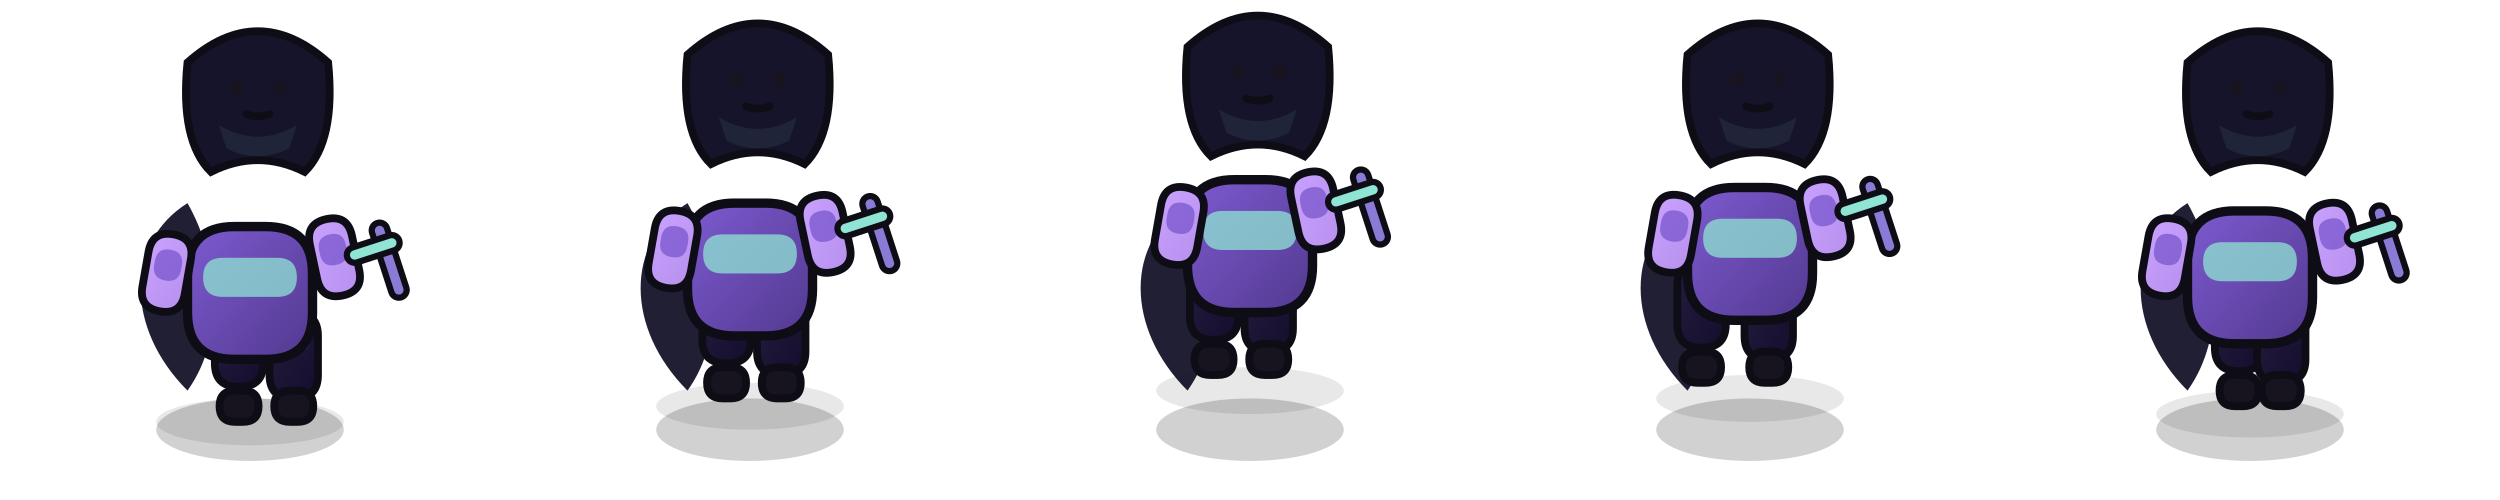
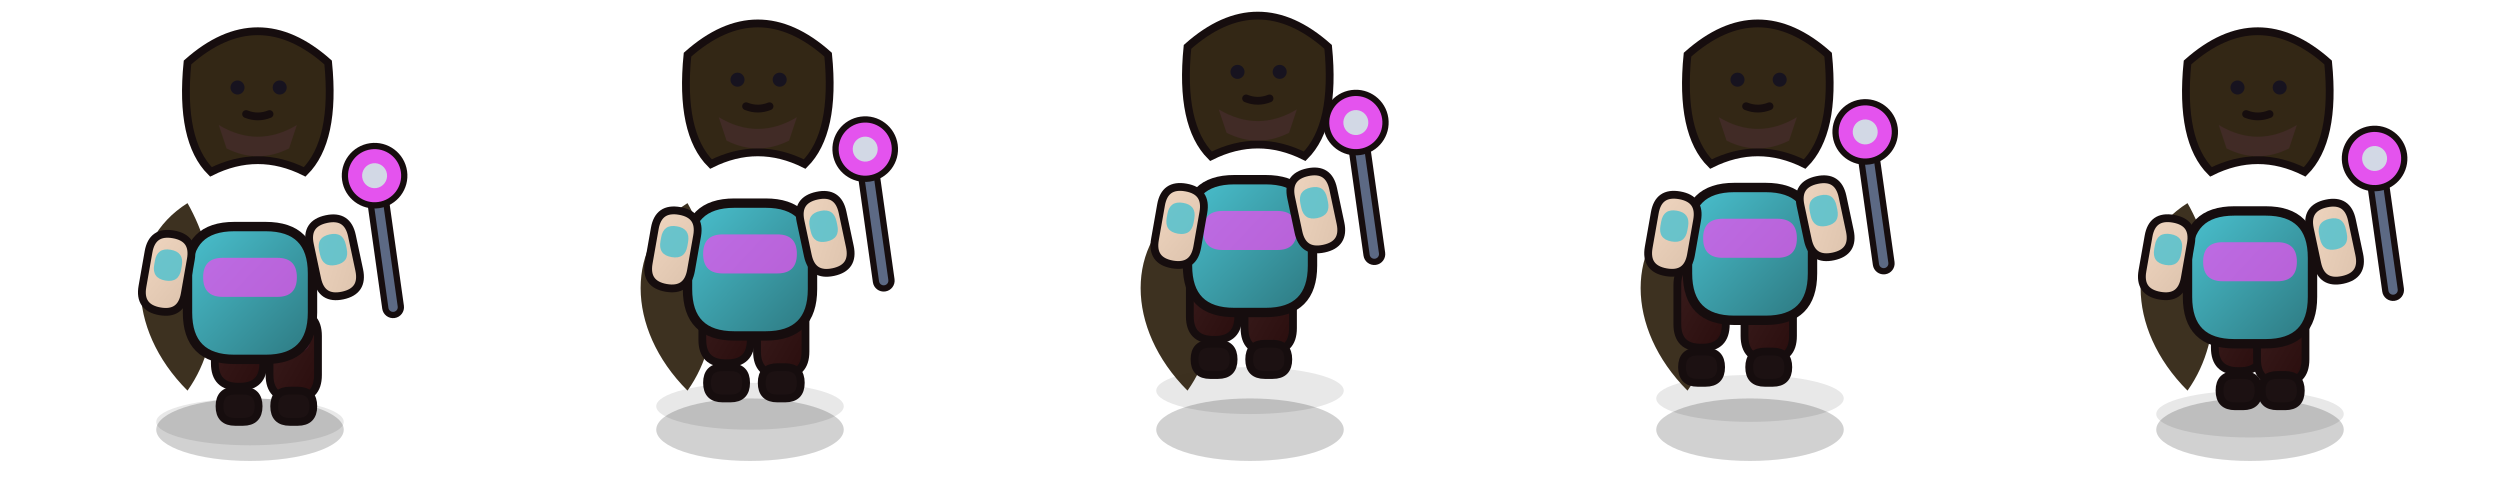
<svg xmlns="http://www.w3.org/2000/svg" viewBox="0 0 320 64" width="320" height="64" shape-rendering="geometricPrecision">
  <defs>
    <linearGradient id="shade-shirt" x1="0%" y1="0%" x2="100%" y2="100%">
-       <stop offset="0%" stop-color="#7d5ad0" />
-       <stop offset="100%" stop-color="#52398f" />
+       <stop offset="0%" stop-color="#4ac1cf" />
+       <stop offset="100%" stop-color="#2d7880" />
    </linearGradient>
    <linearGradient id="shade-skin" x1="0%" y1="0%" x2="100%" y2="100%">
-       <stop offset="0%" stop-color="#c9a2ff" />
-       <stop offset="100%" stop-color="#b790ed" />
+       <stop offset="0%" stop-color="#efd5bf" />
+       <stop offset="100%" stop-color="#ddc3ad" />
    </linearGradient>
    <linearGradient id="shade-hair" x1="0%" y1="0%" x2="100%" y2="100%">
-       <stop offset="0%" stop-color="#3a285c" />
-       <stop offset="100%" stop-color="#24163b" />
+       <stop offset="0%" stop-color="#2c2150" />
+       <stop offset="100%" stop-color="#181032" />
    </linearGradient>
    <linearGradient id="shade-pants" x1="0%" y1="0%" x2="100%" y2="100%">
-       <stop offset="0%" stop-color="#241d3d" />
-       <stop offset="100%" stop-color="#140d2d" />
+       <stop offset="0%" stop-color="#3a1d1d" />
+       <stop offset="100%" stop-color="#2a0d0d" />
    </linearGradient>
    <linearGradient id="shade-metal" x1="0%" y1="0%" x2="100%" y2="100%">
-       <stop offset="0%" stop-color="#d6caff" />
-       <stop offset="100%" stop-color="#8b7bd7" />
+       <stop offset="0%" stop-color="#d2d8e5" />
+       <stop offset="100%" stop-color="#5c6984" />
    </linearGradient>
    <filter id="shade-shadow" x="-50%" y="-50%" width="200%" height="200%">
      <feGaussianBlur stdDeviation="1.2" />
    </filter>
  </defs>
  <rect width="100%" height="100%" fill="transparent" />
  <g transform="translate(0,0)">
    <g>
      <ellipse cx="32" cy="55" rx="12" ry="4" fill="rgba(0,0,0,0.18)" />
      <ellipse cx="32" cy="54" rx="12" ry="3" fill="rgba(0,0,0,0.2)" opacity="0.45" />
-       <path d="M 24 26 C 16 31, 16 42, 24 50 C 29 43, 28 33, 24 26 Z" fill="#16142a" opacity="0.95" />
-       <path d="M 30.5 38.5 H 30.7 Q 33.7 38.5 33.7 41.5 V 46.5 Q 33.7 49.5 30.7 49.5 H 30.5 Q 27.5 49.5 27.5 46.5 V 41.5 Q 27.5 38.5 30.5 38.5 Z" fill="url(#shade-pants)" stroke="#0e0d16" stroke-width="1" />
-       <path d="M 30 40.5 H 31.2 Q 32.7 40.5 32.7 42 V 42 Q 32.7 43.5 31.2 43.5 H 30 Q 28.5 43.5 28.5 42 V 42 Q 28.5 40.5 30 40.5 Z" fill="#8fe4d3" opacity="0.12" />
-       <path d="M 30.1 50 H 31.1 Q 33.1 50 33.1 52 V 52 Q 33.1 54 31.1 54 H 30.1 Q 28.1 54 28.1 52 V 52 Q 28.1 50 30.1 50 Z" fill="#17131f" stroke="#0e0d16" stroke-width="1" />
-       <path d="M 37.5 40 H 37.7 Q 40.7 40 40.7 43 V 48 Q 40.7 51 37.7 51 H 37.5 Q 34.5 51 34.5 48 V 43 Q 34.5 40 37.5 40 Z" fill="url(#shade-pants)" stroke="#0e0d16" stroke-width="1" />
-       <path d="M 37 42 H 38.2 Q 39.7 42 39.7 43.5 V 43.5 Q 39.7 45 38.2 45 H 37 Q 35.5 45 35.5 43.5 V 43.5 Q 35.5 42 37 42 Z" fill="#8fe4d3" opacity="0.12" />
-       <path d="M 37.1 50 H 38.1 Q 40.1 50 40.1 52 V 52 Q 40.1 54 38.1 54 H 37.1 Q 35.1 54 35.1 52 V 52 Q 35.1 50 37.1 50 Z" fill="#17131f" stroke="#0e0d16" stroke-width="1" />
-       <path d="M 30 29 H 34 Q 40 29 40 35 V 40 Q 40 46 34 46 H 30 Q 24 46 24 40 V 35 Q 24 29 30 29 Z" fill="url(#shade-shirt)" stroke="#0e0d16" stroke-width="1.2" stroke-linejoin="round" />
-       <path d="M 28.5 33 H 35.5 Q 38 33 38 35.5 V 35.5 Q 38 38 35.5 38 H 28.5 Q 26 38 26 35.5 V 35.5 Q 26 33 28.5 33 Z" fill="#8fe4d3" opacity="0.75" />
-       <ellipse cx="33" cy="12" rx="7.3" ry="7.7" fill="url(#shade-skin)" stroke="#0e0d16" stroke-width="1.2" />
-       <path d="M 24 8 Q 33 0 42 8 Q 43 18 39 22 Q 33 19 27 22 Q 23 18 24 8 Z" fill="#16142a" stroke="#0e0d16" stroke-width="1" />
+       <path d="M 24 26 C 16 31, 16 42, 24 50 C 29 43, 28 33, 24 26 Z" fill="#332715" opacity="0.95" />
+       <path d="M 30.5 38.5 H 30.7 Q 33.7 38.5 33.7 41.5 V 46.5 Q 33.7 49.5 30.7 49.5 H 30.5 Q 27.5 49.5 27.5 46.5 V 41.5 Q 27.5 38.5 30.5 38.5 Z" fill="url(#shade-pants)" stroke="#160d0e" stroke-width="1" />
+       <path d="M 30 40.5 H 31.2 Q 32.7 40.5 32.7 42 V 42 Q 32.7 43.5 31.2 43.5 H 30 Q 28.5 43.5 28.5 42 V 42 Q 28.5 40.5 30 40.5 Z" fill="#e453ee" opacity="0.12" />
+       <path d="M 30.1 50 H 31.1 Q 33.1 50 33.1 52 V 52 Q 33.1 54 31.1 54 H 30.1 Q 28.1 54 28.1 52 V 52 Q 28.1 50 30.1 50 Z" fill="#1c1112" stroke="#160d0e" stroke-width="1" />
+       <path d="M 37.5 40 H 37.7 Q 40.7 40 40.7 43 V 48 Q 40.7 51 37.7 51 H 37.5 Q 34.5 51 34.5 48 V 43 Q 34.5 40 37.5 40 Z" fill="url(#shade-pants)" stroke="#160d0e" stroke-width="1" />
+       <path d="M 37 42 H 38.2 Q 39.7 42 39.7 43.5 V 43.5 Q 39.7 45 38.2 45 H 37 Q 35.5 45 35.5 43.5 V 43.5 Q 35.5 42 37 42 Z" fill="#e453ee" opacity="0.12" />
+       <path d="M 37.1 50 H 38.1 Q 40.1 50 40.1 52 V 52 Q 40.1 54 38.1 54 H 37.1 Q 35.1 54 35.1 52 V 52 Q 35.1 50 37.1 50 Z" fill="#1c1112" stroke="#160d0e" stroke-width="1" />
+       <path d="M 30 29 H 34 Q 40 29 40 35 V 40 Q 40 46 34 46 H 30 Q 24 46 24 40 V 35 Q 24 29 30 29 Z" fill="url(#shade-shirt)" stroke="#160d0e" stroke-width="1.2" stroke-linejoin="round" />
+       <path d="M 28.5 33 H 35.5 Q 38 33 38 35.5 V 35.5 Q 38 38 35.5 38 H 28.5 Q 26 38 26 35.5 V 35.5 Q 26 33 28.5 33 Z" fill="#e453ee" opacity="0.75" />
+       <ellipse cx="33" cy="12" rx="7.3" ry="7.7" fill="url(#shade-skin)" stroke="#160d0e" stroke-width="1.2" />
+       <path d="M 24 8 Q 33 0 42 8 Q 43 18 39 22 Q 33 19 27 22 Q 23 18 24 8 Z" fill="#332715" stroke="#160d0e" stroke-width="1" />
      <circle cx="30.4" cy="11.2" r="0.9" fill="#17131f" />
      <circle cx="35.8" cy="11.2" r="0.9" fill="#17131f" />
-       <path d="M 31.5 14.6 Q 33 15.2 34.5 14.6" fill="none" stroke="#0e0d16" stroke-width="1" stroke-linecap="round" />
-       <path d="M 28 16 Q 33 19 38 16 L 37 19 Q 33 21 29 19 Z" fill="#8fe4d3" opacity="0.08" />
+       <path d="M 31.5 14.6 Q 33 15.2 34.5 14.6" fill="none" stroke="#160d0e" stroke-width="1" stroke-linecap="round" />
+       <path d="M 28 16 Q 33 19 38 16 L 37 19 Q 33 21 29 19 Z" fill="#e453ee" opacity="0.08" />
      <g transform="translate(22.2 30) rotate(10)">
-         <path d="M 0 0 H 0 Q 2.75 0 2.75 2.75 V 7.25 Q 2.75 10 0 10 H 0 Q -2.75 10 -2.75 7.25 V 2.75 Q -2.75 0 0 0 Z" fill="url(#shade-skin)" stroke="#0e0d16" stroke-width="1" />
-         <path d="M 0 2 H 0 Q 1.75 2 1.75 3.75 V 4.25 Q 1.75 6 0 6 H 0 Q -1.75 6 -1.75 4.25 V 3.75 Q -1.75 2 0 2 Z" fill="#7d5ad0" opacity="0.8" />
+         <path d="M 0 0 H 0 Q 2.75 0 2.75 2.75 V 7.25 Q 2.75 10 0 10 H 0 Q -2.75 10 -2.75 7.25 V 2.75 Q -2.75 0 0 0 Z" fill="url(#shade-skin)" stroke="#160d0e" stroke-width="1" />
+         <path d="M 0 2 H 0 Q 1.75 2 1.75 3.75 V 4.25 Q 1.75 6 0 6 H 0 Q -1.75 6 -1.75 4.25 V 3.75 Q -1.75 2 0 2 Z" fill="#4ac1cf" opacity="0.8" />
      </g>
      <g transform="translate(42.2 30) rotate(-12)">
-         <path d="M 0 -2 H 0 Q 2.75 -2 2.75 0.75 V 5.25 Q 2.75 8 0 8 H 0 Q -2.75 8 -2.75 5.25 V 0.75 Q -2.75 -2 0 -2 Z" fill="url(#shade-skin)" stroke="#0e0d16" stroke-width="1" />
-         <path d="M 0 0 H 0 Q 1.75 0 1.75 1.75 V 2.25 Q 1.75 4 0 4 H 0 Q -1.75 4 -1.75 2.25 V 1.75 Q -1.75 0 0 0 Z" fill="#7d5ad0" opacity="0.8" />
+         <path d="M 0 -2 H 0 Q 2.75 -2 2.75 0.75 V 5.25 Q 2.75 8 0 8 H 0 Q -2.75 8 -2.75 5.25 V 0.75 Q -2.75 -2 0 -2 Z" fill="url(#shade-skin)" stroke="#160d0e" stroke-width="1" />
+         <path d="M 0 0 H 0 Q 1.75 0 1.75 1.75 V 2.25 Q 1.75 4 0 4 H 0 Q -1.75 4 -1.75 2.25 V 1.75 Q -1.75 0 0 0 Z" fill="#4ac1cf" opacity="0.8" />
      </g>
-       <g transform="translate(49.2 31.4) rotate(-18)">
-         <rect x="-1" y="-3" width="2" height="10" rx="1" fill="#8b7bd7" stroke="#0e0d16" stroke-width="0.8" />
-         <rect x="-5" y="-1" width="7" height="2" rx="1" fill="#8fe4d3" stroke="#0e0d16" stroke-width="0.8" />
+       <g transform="translate(49.2 31.4) rotate(-8)">
+         <rect x="-1" y="-8" width="2" height="17" rx="1" fill="#5c6984" stroke="#160d0e" stroke-width="0.8" />
+         <circle cx="0" cy="-9" r="3.8" fill="#e453ee" stroke="#160d0e" stroke-width="0.8" />
+         <circle cx="0" cy="-9" r="1.6" fill="#d2d8e5" />
      </g>
    </g>
  </g>
  <g transform="translate(64,0)">
    <g>
      <ellipse cx="32" cy="55" rx="12" ry="4" fill="rgba(0,0,0,0.18)" />
      <ellipse cx="32" cy="52" rx="12" ry="3" fill="rgba(0,0,0,0.2)" opacity="0.45" />
-       <path d="M 24 26 C 16 31, 16 42, 24 50 C 29 43, 28 33, 24 26 Z" fill="#16142a" opacity="0.95" />
-       <path d="M 28.9 35.5 H 29.1 Q 32.1 35.5 32.1 38.5 V 43.5 Q 32.1 46.5 29.1 46.5 H 28.9 Q 25.9 46.5 25.9 43.5 V 38.5 Q 25.9 35.5 28.9 35.5 Z" fill="url(#shade-pants)" stroke="#0e0d16" stroke-width="1" />
-       <path d="M 28.4 37.5 H 29.6 Q 31.1 37.5 31.1 39 V 39 Q 31.1 40.5 29.6 40.5 H 28.4 Q 26.9 40.5 26.9 39 V 39 Q 26.9 37.5 28.4 37.5 Z" fill="#8fe4d3" opacity="0.12" />
-       <path d="M 28.5 47 H 29.5 Q 31.5 47 31.5 49 V 49 Q 31.5 51 29.5 51 H 28.5 Q 26.5 51 26.5 49 V 49 Q 26.5 47 28.5 47 Z" fill="#17131f" stroke="#0e0d16" stroke-width="1" />
-       <path d="M 35.9 37 H 36.1 Q 39.1 37 39.1 40 V 45 Q 39.1 48 36.1 48 H 35.9 Q 32.9 48 32.9 45 V 40 Q 32.9 37 35.9 37 Z" fill="url(#shade-pants)" stroke="#0e0d16" stroke-width="1" />
-       <path d="M 35.4 39 H 36.6 Q 38.1 39 38.1 40.5 V 40.5 Q 38.1 42 36.6 42 H 35.4 Q 33.9 42 33.9 40.5 V 40.5 Q 33.9 39 35.4 39 Z" fill="#8fe4d3" opacity="0.12" />
-       <path d="M 35.5 47 H 36.5 Q 38.5 47 38.5 49 V 49 Q 38.5 51 36.5 51 H 35.5 Q 33.5 51 33.5 49 V 49 Q 33.5 47 35.5 47 Z" fill="#17131f" stroke="#0e0d16" stroke-width="1" />
-       <path d="M 30 26 H 34 Q 40 26 40 32 V 37 Q 40 43 34 43 H 30 Q 24 43 24 37 V 32 Q 24 26 30 26 Z" fill="url(#shade-shirt)" stroke="#0e0d16" stroke-width="1.2" stroke-linejoin="round" />
-       <path d="M 28.5 30 H 35.5 Q 38 30 38 32.5 V 32.5 Q 38 35 35.5 35 H 28.5 Q 26 35 26 32.5 V 32.5 Q 26 30 28.5 30 Z" fill="#8fe4d3" opacity="0.75" />
-       <ellipse cx="33" cy="11" rx="7.3" ry="7.7" fill="url(#shade-skin)" stroke="#0e0d16" stroke-width="1.2" />
-       <path d="M 24 7 Q 33 -1 42 7 Q 43 17 39 21 Q 33 18 27 21 Q 23 17 24 7 Z" fill="#16142a" stroke="#0e0d16" stroke-width="1" />
+       <path d="M 24 26 C 16 31, 16 42, 24 50 C 29 43, 28 33, 24 26 Z" fill="#332715" opacity="0.95" />
+       <path d="M 28.9 35.5 H 29.1 Q 32.1 35.5 32.1 38.5 V 43.5 Q 32.1 46.5 29.1 46.5 H 28.9 Q 25.9 46.5 25.9 43.5 V 38.5 Q 25.9 35.5 28.9 35.5 Z" fill="url(#shade-pants)" stroke="#160d0e" stroke-width="1" />
+       <path d="M 28.4 37.5 H 29.6 Q 31.1 37.5 31.1 39 V 39 Q 31.1 40.5 29.6 40.5 H 28.4 Q 26.9 40.5 26.9 39 V 39 Q 26.9 37.5 28.4 37.5 Z" fill="#e453ee" opacity="0.12" />
+       <path d="M 28.5 47 H 29.5 Q 31.5 47 31.5 49 V 49 Q 31.5 51 29.5 51 H 28.5 Q 26.5 51 26.5 49 V 49 Q 26.5 47 28.5 47 Z" fill="#1c1112" stroke="#160d0e" stroke-width="1" />
+       <path d="M 35.9 37 H 36.1 Q 39.1 37 39.1 40 V 45 Q 39.1 48 36.1 48 H 35.9 Q 32.9 48 32.9 45 V 40 Q 32.9 37 35.9 37 Z" fill="url(#shade-pants)" stroke="#160d0e" stroke-width="1" />
+       <path d="M 35.4 39 H 36.6 Q 38.1 39 38.1 40.5 V 40.5 Q 38.1 42 36.6 42 H 35.4 Q 33.9 42 33.9 40.5 V 40.5 Q 33.9 39 35.4 39 Z" fill="#e453ee" opacity="0.12" />
+       <path d="M 35.5 47 H 36.5 Q 38.5 47 38.5 49 V 49 Q 38.5 51 36.5 51 H 35.5 Q 33.5 51 33.5 49 V 49 Q 33.5 47 35.5 47 Z" fill="#1c1112" stroke="#160d0e" stroke-width="1" />
+       <path d="M 30 26 H 34 Q 40 26 40 32 V 37 Q 40 43 34 43 H 30 Q 24 43 24 37 V 32 Q 24 26 30 26 Z" fill="url(#shade-shirt)" stroke="#160d0e" stroke-width="1.2" stroke-linejoin="round" />
+       <path d="M 28.5 30 H 35.5 Q 38 30 38 32.5 V 32.5 Q 38 35 35.5 35 H 28.5 Q 26 35 26 32.5 V 32.5 Q 26 30 28.5 30 Z" fill="#e453ee" opacity="0.75" />
+       <ellipse cx="33" cy="11" rx="7.3" ry="7.7" fill="url(#shade-skin)" stroke="#160d0e" stroke-width="1.2" />
+       <path d="M 24 7 Q 33 -1 42 7 Q 43 17 39 21 Q 33 18 27 21 Q 23 17 24 7 Z" fill="#332715" stroke="#160d0e" stroke-width="1" />
      <circle cx="30.4" cy="10.2" r="0.9" fill="#17131f" />
      <circle cx="35.8" cy="10.2" r="0.9" fill="#17131f" />
-       <path d="M 31.5 13.6 Q 33 14.2 34.5 13.6" fill="none" stroke="#0e0d16" stroke-width="1" stroke-linecap="round" />
-       <path d="M 28 15 Q 33 18 38 15 L 37 18 Q 33 20 29 18 Z" fill="#8fe4d3" opacity="0.08" />
+       <path d="M 31.5 13.6 Q 33 14.2 34.5 13.6" fill="none" stroke="#160d0e" stroke-width="1" stroke-linecap="round" />
+       <path d="M 28 15 Q 33 18 38 15 L 37 18 Q 33 20 29 18 Z" fill="#e453ee" opacity="0.08" />
      <g transform="translate(23 27) rotate(10)">
-         <path d="M 0 0 H 0 Q 2.75 0 2.75 2.75 V 7.25 Q 2.75 10 0 10 H 0 Q -2.75 10 -2.75 7.25 V 2.75 Q -2.75 0 0 0 Z" fill="url(#shade-skin)" stroke="#0e0d16" stroke-width="1" />
-         <path d="M 0 2 H 0 Q 1.75 2 1.75 3.75 V 4.25 Q 1.75 6 0 6 H 0 Q -1.75 6 -1.75 4.25 V 3.75 Q -1.75 2 0 2 Z" fill="#7d5ad0" opacity="0.8" />
+         <path d="M 0 0 H 0 Q 2.75 0 2.75 2.75 V 7.25 Q 2.75 10 0 10 H 0 Q -2.75 10 -2.75 7.25 V 2.75 Q -2.75 0 0 0 Z" fill="url(#shade-skin)" stroke="#160d0e" stroke-width="1" />
+         <path d="M 0 2 H 0 Q 1.75 2 1.75 3.75 V 4.25 Q 1.75 6 0 6 H 0 Q -1.75 6 -1.75 4.25 V 3.75 Q -1.75 2 0 2 Z" fill="#4ac1cf" opacity="0.8" />
      </g>
      <g transform="translate(41 27) rotate(-12)">
-         <path d="M 0 -2 H 0 Q 2.75 -2 2.75 0.75 V 5.25 Q 2.75 8 0 8 H 0 Q -2.75 8 -2.75 5.25 V 0.75 Q -2.75 -2 0 -2 Z" fill="url(#shade-skin)" stroke="#0e0d16" stroke-width="1" />
-         <path d="M 0 0 H 0 Q 1.75 0 1.75 1.75 V 2.25 Q 1.75 4 0 4 H 0 Q -1.75 4 -1.75 2.25 V 1.75 Q -1.75 0 0 0 Z" fill="#7d5ad0" opacity="0.8" />
+         <path d="M 0 -2 H 0 Q 2.75 -2 2.75 0.75 V 5.25 Q 2.75 8 0 8 H 0 Q -2.75 8 -2.75 5.25 V 0.75 Q -2.75 -2 0 -2 Z" fill="url(#shade-skin)" stroke="#160d0e" stroke-width="1" />
+         <path d="M 0 0 H 0 Q 1.75 0 1.75 1.75 V 2.25 Q 1.75 4 0 4 H 0 Q -1.75 4 -1.75 2.25 V 1.75 Q -1.75 0 0 0 Z" fill="#4ac1cf" opacity="0.8" />
      </g>
-       <g transform="translate(48 28) rotate(-18)">
-         <rect x="-1" y="-3" width="2" height="10" rx="1" fill="#8b7bd7" stroke="#0e0d16" stroke-width="0.8" />
-         <rect x="-5" y="-1" width="7" height="2" rx="1" fill="#8fe4d3" stroke="#0e0d16" stroke-width="0.8" />
+       <g transform="translate(48 28) rotate(-8)">
+         <rect x="-1" y="-8" width="2" height="17" rx="1" fill="#5c6984" stroke="#160d0e" stroke-width="0.8" />
+         <circle cx="0" cy="-9" r="3.8" fill="#e453ee" stroke="#160d0e" stroke-width="0.8" />
+         <circle cx="0" cy="-9" r="1.6" fill="#d2d8e5" />
      </g>
    </g>
  </g>
  <g transform="translate(128,0)">
    <g>
      <ellipse cx="32" cy="55" rx="12" ry="4" fill="rgba(0,0,0,0.18)" />
      <ellipse cx="32" cy="50" rx="12" ry="3" fill="rgba(0,0,0,0.2)" opacity="0.45" />
-       <path d="M 24 26 C 16 31, 16 42, 24 50 C 29 43, 28 33, 24 26 Z" fill="#16142a" opacity="0.95" />
-       <path d="M 27.3 32.5 H 27.5 Q 30.5 32.5 30.5 35.5 V 40.5 Q 30.5 43.5 27.5 43.5 H 27.3 Q 24.3 43.5 24.3 40.5 V 35.5 Q 24.3 32.5 27.3 32.5 Z" fill="url(#shade-pants)" stroke="#0e0d16" stroke-width="1" />
-       <path d="M 26.8 34.5 H 28 Q 29.5 34.5 29.5 36 V 36 Q 29.5 37.5 28 37.5 H 26.8 Q 25.3 37.5 25.3 36 V 36 Q 25.3 34.5 26.8 34.5 Z" fill="#8fe4d3" opacity="0.12" />
-       <path d="M 26.9 44 H 27.9 Q 29.9 44 29.9 46 V 46 Q 29.9 48 27.9 48 H 26.9 Q 24.9 48 24.9 46 V 46 Q 24.9 44 26.9 44 Z" fill="#17131f" stroke="#0e0d16" stroke-width="1" />
-       <path d="M 34.3 34 H 34.5 Q 37.5 34 37.5 37 V 42 Q 37.5 45 34.5 45 H 34.3 Q 31.3 45 31.3 42 V 37 Q 31.3 34 34.3 34 Z" fill="url(#shade-pants)" stroke="#0e0d16" stroke-width="1" />
-       <path d="M 33.8 36 H 35 Q 36.5 36 36.5 37.5 V 37.5 Q 36.5 39 35 39 H 33.8 Q 32.3 39 32.3 37.5 V 37.5 Q 32.3 36 33.8 36 Z" fill="#8fe4d3" opacity="0.12" />
-       <path d="M 33.9 44 H 34.9 Q 36.9 44 36.9 46 V 46 Q 36.9 48 34.9 48 H 33.9 Q 31.9 48 31.9 46 V 46 Q 31.9 44 33.9 44 Z" fill="#17131f" stroke="#0e0d16" stroke-width="1" />
-       <path d="M 30 23 H 34 Q 40 23 40 29 V 34 Q 40 40 34 40 H 30 Q 24 40 24 34 V 29 Q 24 23 30 23 Z" fill="url(#shade-shirt)" stroke="#0e0d16" stroke-width="1.2" stroke-linejoin="round" />
-       <path d="M 28.5 27 H 35.5 Q 38 27 38 29.5 V 29.5 Q 38 32 35.5 32 H 28.5 Q 26 32 26 29.5 V 29.5 Q 26 27 28.5 27 Z" fill="#8fe4d3" opacity="0.75" />
-       <ellipse cx="33" cy="10" rx="7.3" ry="7.7" fill="url(#shade-skin)" stroke="#0e0d16" stroke-width="1.2" />
-       <path d="M 24 6 Q 33 -2 42 6 Q 43 16 39 20 Q 33 17 27 20 Q 23 16 24 6 Z" fill="#16142a" stroke="#0e0d16" stroke-width="1" />
+       <path d="M 24 26 C 16 31, 16 42, 24 50 C 29 43, 28 33, 24 26 Z" fill="#332715" opacity="0.95" />
+       <path d="M 27.3 32.5 H 27.5 Q 30.5 32.5 30.5 35.5 V 40.5 Q 30.5 43.5 27.5 43.5 H 27.3 Q 24.3 43.5 24.3 40.5 V 35.5 Q 24.3 32.5 27.3 32.5 Z" fill="url(#shade-pants)" stroke="#160d0e" stroke-width="1" />
+       <path d="M 26.8 34.5 H 28 Q 29.5 34.5 29.5 36 V 36 Q 29.5 37.5 28 37.5 H 26.8 Q 25.3 37.5 25.3 36 V 36 Q 25.3 34.5 26.8 34.5 Z" fill="#e453ee" opacity="0.12" />
+       <path d="M 26.9 44 H 27.9 Q 29.9 44 29.9 46 V 46 Q 29.9 48 27.9 48 H 26.9 Q 24.9 48 24.9 46 V 46 Q 24.9 44 26.9 44 Z" fill="#1c1112" stroke="#160d0e" stroke-width="1" />
+       <path d="M 34.3 34 H 34.5 Q 37.5 34 37.5 37 V 42 Q 37.5 45 34.5 45 H 34.3 Q 31.3 45 31.3 42 V 37 Q 31.3 34 34.3 34 Z" fill="url(#shade-pants)" stroke="#160d0e" stroke-width="1" />
+       <path d="M 33.8 36 H 35 Q 36.5 36 36.5 37.5 V 37.5 Q 36.5 39 35 39 H 33.8 Q 32.3 39 32.3 37.5 V 37.5 Q 32.3 36 33.8 36 Z" fill="#e453ee" opacity="0.12" />
+       <path d="M 33.9 44 H 34.9 Q 36.9 44 36.9 46 V 46 Q 36.9 48 34.9 48 H 33.9 Q 31.9 48 31.9 46 V 46 Q 31.9 44 33.9 44 Z" fill="#1c1112" stroke="#160d0e" stroke-width="1" />
+       <path d="M 30 23 H 34 Q 40 23 40 29 V 34 Q 40 40 34 40 H 30 Q 24 40 24 34 V 29 Q 24 23 30 23 Z" fill="url(#shade-shirt)" stroke="#160d0e" stroke-width="1.2" stroke-linejoin="round" />
+       <path d="M 28.5 27 H 35.5 Q 38 27 38 29.5 V 29.5 Q 38 32 35.5 32 H 28.5 Q 26 32 26 29.5 V 29.5 Q 26 27 28.5 27 Z" fill="#e453ee" opacity="0.75" />
+       <ellipse cx="33" cy="10" rx="7.3" ry="7.7" fill="url(#shade-skin)" stroke="#160d0e" stroke-width="1.2" />
+       <path d="M 24 6 Q 33 -2 42 6 Q 43 16 39 20 Q 33 17 27 20 Q 23 16 24 6 Z" fill="#332715" stroke="#160d0e" stroke-width="1" />
      <circle cx="30.4" cy="9.2" r="0.9" fill="#17131f" />
      <circle cx="35.8" cy="9.2" r="0.9" fill="#17131f" />
-       <path d="M 31.5 12.6 Q 33 13.2 34.5 12.6" fill="none" stroke="#0e0d16" stroke-width="1" stroke-linecap="round" />
-       <path d="M 28 14 Q 33 17 38 14 L 37 17 Q 33 19 29 17 Z" fill="#8fe4d3" opacity="0.08" />
+       <path d="M 31.5 12.6 Q 33 13.2 34.5 12.6" fill="none" stroke="#160d0e" stroke-width="1" stroke-linecap="round" />
+       <path d="M 28 14 Q 33 17 38 14 L 37 17 Q 33 19 29 17 Z" fill="#e453ee" opacity="0.08" />
      <g transform="translate(23.8 24) rotate(10)">
-         <path d="M 0 0 H 0 Q 2.75 0 2.75 2.75 V 7.25 Q 2.75 10 0 10 H 0 Q -2.75 10 -2.75 7.25 V 2.75 Q -2.75 0 0 0 Z" fill="url(#shade-skin)" stroke="#0e0d16" stroke-width="1" />
-         <path d="M 0 2 H 0 Q 1.75 2 1.75 3.75 V 4.25 Q 1.75 6 0 6 H 0 Q -1.75 6 -1.75 4.25 V 3.75 Q -1.75 2 0 2 Z" fill="#7d5ad0" opacity="0.8" />
+         <path d="M 0 0 H 0 Q 2.75 0 2.75 2.75 V 7.25 Q 2.75 10 0 10 H 0 Q -2.75 10 -2.75 7.25 V 2.75 Q -2.75 0 0 0 Z" fill="url(#shade-skin)" stroke="#160d0e" stroke-width="1" />
+         <path d="M 0 2 H 0 Q 1.75 2 1.75 3.75 V 4.25 Q 1.75 6 0 6 H 0 Q -1.75 6 -1.75 4.25 V 3.75 Q -1.75 2 0 2 Z" fill="#4ac1cf" opacity="0.8" />
      </g>
      <g transform="translate(39.8 24) rotate(-12)">
-         <path d="M 0 -2 H 0 Q 2.75 -2 2.75 0.75 V 5.25 Q 2.75 8 0 8 H 0 Q -2.75 8 -2.75 5.25 V 0.75 Q -2.75 -2 0 -2 Z" fill="url(#shade-skin)" stroke="#0e0d16" stroke-width="1" />
-         <path d="M 0 0 H 0 Q 1.75 0 1.75 1.75 V 2.25 Q 1.75 4 0 4 H 0 Q -1.75 4 -1.75 2.25 V 1.75 Q -1.75 0 0 0 Z" fill="#7d5ad0" opacity="0.8" />
+         <path d="M 0 -2 H 0 Q 2.75 -2 2.75 0.75 V 5.25 Q 2.75 8 0 8 H 0 Q -2.75 8 -2.75 5.25 V 0.75 Q -2.75 -2 0 -2 Z" fill="url(#shade-skin)" stroke="#160d0e" stroke-width="1" />
+         <path d="M 0 0 H 0 Q 1.75 0 1.75 1.75 V 2.25 Q 1.75 4 0 4 H 0 Q -1.75 4 -1.75 2.25 V 1.75 Q -1.75 0 0 0 Z" fill="#4ac1cf" opacity="0.8" />
      </g>
-       <g transform="translate(46.8 24.6) rotate(-18)">
-         <rect x="-1" y="-3" width="2" height="10" rx="1" fill="#8b7bd7" stroke="#0e0d16" stroke-width="0.8" />
-         <rect x="-5" y="-1" width="7" height="2" rx="1" fill="#8fe4d3" stroke="#0e0d16" stroke-width="0.8" />
+       <g transform="translate(46.8 24.6) rotate(-8)">
+         <rect x="-1" y="-8" width="2" height="17" rx="1" fill="#5c6984" stroke="#160d0e" stroke-width="0.8" />
+         <circle cx="0" cy="-9" r="3.8" fill="#e453ee" stroke="#160d0e" stroke-width="0.8" />
+         <circle cx="0" cy="-9" r="1.6" fill="#d2d8e5" />
      </g>
    </g>
  </g>
  <g transform="translate(192,0)">
    <g>
      <ellipse cx="32" cy="55" rx="12" ry="4" fill="rgba(0,0,0,0.18)" />
      <ellipse cx="32" cy="51" rx="12" ry="3" fill="rgba(0,0,0,0.2)" opacity="0.45" />
-       <path d="M 24 26 C 16 31, 16 42, 24 50 C 29 43, 28 33, 24 26 Z" fill="#16142a" opacity="0.95" />
-       <path d="M 25.7 33.5 H 25.9 Q 28.9 33.5 28.9 36.5 V 41.5 Q 28.9 44.5 25.9 44.5 H 25.7 Q 22.7 44.5 22.7 41.5 V 36.5 Q 22.7 33.5 25.7 33.5 Z" fill="url(#shade-pants)" stroke="#0e0d16" stroke-width="1" />
-       <path d="M 25.2 35.5 H 26.4 Q 27.9 35.5 27.9 37 V 37 Q 27.9 38.5 26.4 38.5 H 25.2 Q 23.7 38.5 23.7 37 V 37 Q 23.7 35.5 25.2 35.5 Z" fill="#8fe4d3" opacity="0.12" />
-       <path d="M 25.3 45 H 26.3 Q 28.3 45 28.3 47 V 47 Q 28.3 49 26.3 49 H 25.3 Q 23.3 49 23.3 47 V 47 Q 23.3 45 25.3 45 Z" fill="#17131f" stroke="#0e0d16" stroke-width="1" />
-       <path d="M 34.3 35 H 34.5 Q 37.5 35 37.5 38 V 43 Q 37.5 46 34.5 46 H 34.3 Q 31.3 46 31.3 43 V 38 Q 31.3 35 34.3 35 Z" fill="url(#shade-pants)" stroke="#0e0d16" stroke-width="1" />
-       <path d="M 33.8 37 H 35 Q 36.5 37 36.5 38.5 V 38.5 Q 36.5 40 35 40 H 33.8 Q 32.3 40 32.3 38.5 V 38.5 Q 32.3 37 33.8 37 Z" fill="#8fe4d3" opacity="0.12" />
-       <path d="M 33.9 45 H 34.9 Q 36.9 45 36.9 47 V 47 Q 36.9 49 34.9 49 H 33.9 Q 31.9 49 31.9 47 V 47 Q 31.9 45 33.9 45 Z" fill="#17131f" stroke="#0e0d16" stroke-width="1" />
-       <path d="M 30 24 H 34 Q 40 24 40 30 V 35 Q 40 41 34 41 H 30 Q 24 41 24 35 V 30 Q 24 24 30 24 Z" fill="url(#shade-shirt)" stroke="#0e0d16" stroke-width="1.2" stroke-linejoin="round" />
-       <path d="M 28.5 28 H 35.5 Q 38 28 38 30.5 V 30.5 Q 38 33 35.5 33 H 28.5 Q 26 33 26 30.5 V 30.5 Q 26 28 28.5 28 Z" fill="#8fe4d3" opacity="0.75" />
-       <ellipse cx="33" cy="11" rx="7.3" ry="7.7" fill="url(#shade-skin)" stroke="#0e0d16" stroke-width="1.2" />
-       <path d="M 24 7 Q 33 -1 42 7 Q 43 17 39 21 Q 33 18 27 21 Q 23 17 24 7 Z" fill="#16142a" stroke="#0e0d16" stroke-width="1" />
+       <path d="M 24 26 C 16 31, 16 42, 24 50 C 29 43, 28 33, 24 26 Z" fill="#332715" opacity="0.95" />
+       <path d="M 25.7 33.5 H 25.9 Q 28.9 33.5 28.9 36.5 V 41.5 Q 28.9 44.5 25.9 44.5 H 25.7 Q 22.7 44.5 22.7 41.5 V 36.5 Q 22.7 33.5 25.7 33.5 Z" fill="url(#shade-pants)" stroke="#160d0e" stroke-width="1" />
+       <path d="M 25.2 35.5 H 26.4 Q 27.9 35.5 27.9 37 V 37 Q 27.9 38.5 26.4 38.5 H 25.2 Q 23.7 38.5 23.7 37 V 37 Q 23.7 35.5 25.2 35.5 Z" fill="#e453ee" opacity="0.12" />
+       <path d="M 25.3 45 H 26.3 Q 28.3 45 28.3 47 V 47 Q 28.3 49 26.3 49 H 25.3 Q 23.3 49 23.3 47 V 47 Q 23.3 45 25.3 45 Z" fill="#1c1112" stroke="#160d0e" stroke-width="1" />
+       <path d="M 34.3 35 H 34.5 Q 37.5 35 37.5 38 V 43 Q 37.5 46 34.5 46 H 34.3 Q 31.3 46 31.3 43 V 38 Q 31.3 35 34.3 35 Z" fill="url(#shade-pants)" stroke="#160d0e" stroke-width="1" />
+       <path d="M 33.8 37 H 35 Q 36.5 37 36.5 38.5 V 38.5 Q 36.5 40 35 40 H 33.8 Q 32.3 40 32.3 38.5 V 38.5 Q 32.3 37 33.8 37 Z" fill="#e453ee" opacity="0.12" />
+       <path d="M 33.9 45 H 34.9 Q 36.9 45 36.9 47 V 47 Q 36.9 49 34.9 49 H 33.9 Q 31.9 49 31.9 47 V 47 Q 31.9 45 33.9 45 Z" fill="#1c1112" stroke="#160d0e" stroke-width="1" />
+       <path d="M 30 24 H 34 Q 40 24 40 30 V 35 Q 40 41 34 41 H 30 Q 24 41 24 35 V 30 Q 24 24 30 24 Z" fill="url(#shade-shirt)" stroke="#160d0e" stroke-width="1.2" stroke-linejoin="round" />
+       <path d="M 28.5 28 H 35.5 Q 38 28 38 30.5 V 30.5 Q 38 33 35.5 33 H 28.5 Q 26 33 26 30.5 V 30.5 Q 26 28 28.5 28 Z" fill="#e453ee" opacity="0.75" />
+       <ellipse cx="33" cy="11" rx="7.3" ry="7.7" fill="url(#shade-skin)" stroke="#160d0e" stroke-width="1.2" />
+       <path d="M 24 7 Q 33 -1 42 7 Q 43 17 39 21 Q 33 18 27 21 Q 23 17 24 7 Z" fill="#332715" stroke="#160d0e" stroke-width="1" />
      <circle cx="30.4" cy="10.2" r="0.9" fill="#17131f" />
      <circle cx="35.8" cy="10.2" r="0.9" fill="#17131f" />
-       <path d="M 31.5 13.6 Q 33 14.2 34.5 13.6" fill="none" stroke="#0e0d16" stroke-width="1" stroke-linecap="round" />
-       <path d="M 28 15 Q 33 18 38 15 L 37 18 Q 33 20 29 18 Z" fill="#8fe4d3" opacity="0.08" />
+       <path d="M 31.5 13.6 Q 33 14.2 34.5 13.6" fill="none" stroke="#160d0e" stroke-width="1" stroke-linecap="round" />
+       <path d="M 28 15 Q 33 18 38 15 L 37 18 Q 33 20 29 18 Z" fill="#e453ee" opacity="0.08" />
      <g transform="translate(23 25) rotate(10)">
-         <path d="M 0 0 H 0 Q 2.75 0 2.75 2.75 V 7.25 Q 2.75 10 0 10 H 0 Q -2.75 10 -2.75 7.25 V 2.75 Q -2.75 0 0 0 Z" fill="url(#shade-skin)" stroke="#0e0d16" stroke-width="1" />
-         <path d="M 0 2 H 0 Q 1.75 2 1.75 3.75 V 4.25 Q 1.75 6 0 6 H 0 Q -1.75 6 -1.75 4.25 V 3.75 Q -1.75 2 0 2 Z" fill="#7d5ad0" opacity="0.8" />
+         <path d="M 0 0 H 0 Q 2.75 0 2.75 2.75 V 7.25 Q 2.75 10 0 10 H 0 Q -2.75 10 -2.75 7.25 V 2.75 Q -2.75 0 0 0 Z" fill="url(#shade-skin)" stroke="#160d0e" stroke-width="1" />
+         <path d="M 0 2 H 0 Q 1.75 2 1.75 3.75 V 4.25 Q 1.75 6 0 6 H 0 Q -1.75 6 -1.75 4.25 V 3.75 Q -1.75 2 0 2 Z" fill="#4ac1cf" opacity="0.8" />
      </g>
      <g transform="translate(41 25) rotate(-12)">
-         <path d="M 0 -2 H 0 Q 2.75 -2 2.75 0.75 V 5.25 Q 2.75 8 0 8 H 0 Q -2.75 8 -2.75 5.25 V 0.75 Q -2.75 -2 0 -2 Z" fill="url(#shade-skin)" stroke="#0e0d16" stroke-width="1" />
-         <path d="M 0 0 H 0 Q 1.75 0 1.75 1.75 V 2.25 Q 1.75 4 0 4 H 0 Q -1.75 4 -1.75 2.25 V 1.75 Q -1.75 0 0 0 Z" fill="#7d5ad0" opacity="0.8" />
+         <path d="M 0 -2 H 0 Q 2.75 -2 2.75 0.75 V 5.25 Q 2.75 8 0 8 H 0 Q -2.75 8 -2.75 5.25 V 0.75 Q -2.75 -2 0 -2 Z" fill="url(#shade-skin)" stroke="#160d0e" stroke-width="1" />
+         <path d="M 0 0 H 0 Q 1.75 0 1.75 1.75 V 2.25 Q 1.75 4 0 4 H 0 Q -1.75 4 -1.75 2.25 V 1.75 Q -1.75 0 0 0 Z" fill="#4ac1cf" opacity="0.8" />
      </g>
-       <g transform="translate(48 25.8) rotate(-18)">
-         <rect x="-1" y="-3" width="2" height="10" rx="1" fill="#8b7bd7" stroke="#0e0d16" stroke-width="0.8" />
-         <rect x="-5" y="-1" width="7" height="2" rx="1" fill="#8fe4d3" stroke="#0e0d16" stroke-width="0.8" />
+       <g transform="translate(48 25.8) rotate(-8)">
+         <rect x="-1" y="-8" width="2" height="17" rx="1" fill="#5c6984" stroke="#160d0e" stroke-width="0.8" />
+         <circle cx="0" cy="-9" r="3.8" fill="#e453ee" stroke="#160d0e" stroke-width="0.8" />
+         <circle cx="0" cy="-9" r="1.6" fill="#d2d8e5" />
      </g>
    </g>
  </g>
  <g transform="translate(256,0)">
    <g>
      <ellipse cx="32" cy="55" rx="12" ry="4" fill="rgba(0,0,0,0.18)" />
      <ellipse cx="32" cy="53" rx="12" ry="3" fill="rgba(0,0,0,0.2)" opacity="0.45" />
-       <path d="M 24 26 C 16 31, 16 42, 24 50 C 29 43, 28 33, 24 26 Z" fill="#16142a" opacity="0.95" />
-       <path d="M 30.5 36.5 H 30.7 Q 33.7 36.5 33.7 39.5 V 44.5 Q 33.7 47.5 30.7 47.5 H 30.5 Q 27.5 47.5 27.5 44.5 V 39.5 Q 27.5 36.5 30.5 36.5 Z" fill="url(#shade-pants)" stroke="#0e0d16" stroke-width="1" />
-       <path d="M 30 38.5 H 31.2 Q 32.7 38.5 32.7 40 V 40 Q 32.7 41.5 31.2 41.5 H 30 Q 28.5 41.5 28.5 40 V 40 Q 28.5 38.5 30 38.5 Z" fill="#8fe4d3" opacity="0.12" />
-       <path d="M 30.1 48 H 31.1 Q 33.1 48 33.1 50 V 50 Q 33.1 52 31.1 52 H 30.1 Q 28.1 52 28.1 50 V 50 Q 28.1 48 30.1 48 Z" fill="#17131f" stroke="#0e0d16" stroke-width="1" />
-       <path d="M 35.9 38 H 36.1 Q 39.1 38 39.1 41 V 46 Q 39.1 49 36.1 49 H 35.9 Q 32.9 49 32.9 46 V 41 Q 32.9 38 35.9 38 Z" fill="url(#shade-pants)" stroke="#0e0d16" stroke-width="1" />
-       <path d="M 35.4 40 H 36.6 Q 38.1 40 38.1 41.5 V 41.5 Q 38.1 43 36.6 43 H 35.4 Q 33.9 43 33.9 41.5 V 41.5 Q 33.9 40 35.4 40 Z" fill="#8fe4d3" opacity="0.12" />
-       <path d="M 35.5 48 H 36.5 Q 38.5 48 38.5 50 V 50 Q 38.5 52 36.5 52 H 35.5 Q 33.5 52 33.5 50 V 50 Q 33.5 48 35.5 48 Z" fill="#17131f" stroke="#0e0d16" stroke-width="1" />
-       <path d="M 30 27 H 34 Q 40 27 40 33 V 38 Q 40 44 34 44 H 30 Q 24 44 24 38 V 33 Q 24 27 30 27 Z" fill="url(#shade-shirt)" stroke="#0e0d16" stroke-width="1.2" stroke-linejoin="round" />
-       <path d="M 28.5 31 H 35.5 Q 38 31 38 33.5 V 33.5 Q 38 36 35.5 36 H 28.5 Q 26 36 26 33.5 V 33.5 Q 26 31 28.5 31 Z" fill="#8fe4d3" opacity="0.75" />
-       <ellipse cx="33" cy="12" rx="7.3" ry="7.7" fill="url(#shade-skin)" stroke="#0e0d16" stroke-width="1.2" />
-       <path d="M 24 8 Q 33 0 42 8 Q 43 18 39 22 Q 33 19 27 22 Q 23 18 24 8 Z" fill="#16142a" stroke="#0e0d16" stroke-width="1" />
+       <path d="M 24 26 C 16 31, 16 42, 24 50 C 29 43, 28 33, 24 26 Z" fill="#332715" opacity="0.95" />
+       <path d="M 30.5 36.5 H 30.7 Q 33.7 36.5 33.7 39.5 V 44.5 Q 33.7 47.5 30.7 47.5 H 30.5 Q 27.5 47.5 27.5 44.5 V 39.5 Q 27.5 36.5 30.5 36.5 Z" fill="url(#shade-pants)" stroke="#160d0e" stroke-width="1" />
+       <path d="M 30 38.5 H 31.2 Q 32.7 38.5 32.7 40 V 40 Q 32.7 41.5 31.2 41.5 H 30 Q 28.5 41.5 28.5 40 V 40 Q 28.5 38.5 30 38.5 Z" fill="#e453ee" opacity="0.12" />
+       <path d="M 30.1 48 H 31.1 Q 33.1 48 33.1 50 V 50 Q 33.1 52 31.1 52 H 30.1 Q 28.1 52 28.1 50 V 50 Q 28.1 48 30.1 48 Z" fill="#1c1112" stroke="#160d0e" stroke-width="1" />
+       <path d="M 35.9 38 H 36.1 Q 39.1 38 39.1 41 V 46 Q 39.1 49 36.1 49 H 35.9 Q 32.9 49 32.9 46 V 41 Q 32.9 38 35.9 38 Z" fill="url(#shade-pants)" stroke="#160d0e" stroke-width="1" />
+       <path d="M 35.4 40 H 36.6 Q 38.1 40 38.1 41.5 V 41.5 Q 38.1 43 36.6 43 H 35.4 Q 33.9 43 33.9 41.5 V 41.5 Q 33.9 40 35.4 40 Z" fill="#e453ee" opacity="0.12" />
+       <path d="M 35.5 48 H 36.5 Q 38.5 48 38.5 50 V 50 Q 38.5 52 36.5 52 H 35.5 Q 33.5 52 33.5 50 V 50 Q 33.5 48 35.5 48 Z" fill="#1c1112" stroke="#160d0e" stroke-width="1" />
+       <path d="M 30 27 H 34 Q 40 27 40 33 V 38 Q 40 44 34 44 H 30 Q 24 44 24 38 V 33 Q 24 27 30 27 Z" fill="url(#shade-shirt)" stroke="#160d0e" stroke-width="1.2" stroke-linejoin="round" />
+       <path d="M 28.5 31 H 35.5 Q 38 31 38 33.5 V 33.5 Q 38 36 35.5 36 H 28.5 Q 26 36 26 33.5 V 33.5 Q 26 31 28.5 31 Z" fill="#e453ee" opacity="0.75" />
+       <ellipse cx="33" cy="12" rx="7.3" ry="7.7" fill="url(#shade-skin)" stroke="#160d0e" stroke-width="1.2" />
+       <path d="M 24 8 Q 33 0 42 8 Q 43 18 39 22 Q 33 19 27 22 Q 23 18 24 8 Z" fill="#332715" stroke="#160d0e" stroke-width="1" />
      <circle cx="30.4" cy="11.2" r="0.9" fill="#17131f" />
      <circle cx="35.8" cy="11.2" r="0.9" fill="#17131f" />
-       <path d="M 31.5 14.6 Q 33 15.2 34.5 14.6" fill="none" stroke="#0e0d16" stroke-width="1" stroke-linecap="round" />
-       <path d="M 28 16 Q 33 19 38 16 L 37 19 Q 33 21 29 19 Z" fill="#8fe4d3" opacity="0.08" />
+       <path d="M 31.5 14.6 Q 33 15.2 34.5 14.6" fill="none" stroke="#160d0e" stroke-width="1" stroke-linecap="round" />
+       <path d="M 28 16 Q 33 19 38 16 L 37 19 Q 33 21 29 19 Z" fill="#e453ee" opacity="0.08" />
      <g transform="translate(22.2 28) rotate(10)">
-         <path d="M 0 0 H 0 Q 2.75 0 2.75 2.75 V 7.25 Q 2.75 10 0 10 H 0 Q -2.75 10 -2.75 7.25 V 2.75 Q -2.75 0 0 0 Z" fill="url(#shade-skin)" stroke="#0e0d16" stroke-width="1" />
-         <path d="M 0 2 H 0 Q 1.75 2 1.75 3.75 V 4.25 Q 1.75 6 0 6 H 0 Q -1.75 6 -1.75 4.25 V 3.75 Q -1.75 2 0 2 Z" fill="#7d5ad0" opacity="0.8" />
+         <path d="M 0 0 H 0 Q 2.75 0 2.75 2.75 V 7.25 Q 2.75 10 0 10 H 0 Q -2.75 10 -2.75 7.25 V 2.75 Q -2.75 0 0 0 Z" fill="url(#shade-skin)" stroke="#160d0e" stroke-width="1" />
+         <path d="M 0 2 H 0 Q 1.75 2 1.75 3.75 V 4.25 Q 1.75 6 0 6 H 0 Q -1.75 6 -1.75 4.25 V 3.75 Q -1.75 2 0 2 Z" fill="#4ac1cf" opacity="0.8" />
      </g>
      <g transform="translate(42.2 28) rotate(-12)">
-         <path d="M 0 -2 H 0 Q 2.75 -2 2.75 0.75 V 5.25 Q 2.75 8 0 8 H 0 Q -2.75 8 -2.75 5.25 V 0.75 Q -2.75 -2 0 -2 Z" fill="url(#shade-skin)" stroke="#0e0d16" stroke-width="1" />
-         <path d="M 0 0 H 0 Q 1.75 0 1.75 1.75 V 2.25 Q 1.75 4 0 4 H 0 Q -1.75 4 -1.75 2.25 V 1.75 Q -1.75 0 0 0 Z" fill="#7d5ad0" opacity="0.8" />
+         <path d="M 0 -2 H 0 Q 2.75 -2 2.75 0.75 V 5.25 Q 2.75 8 0 8 H 0 Q -2.75 8 -2.75 5.25 V 0.75 Q -2.75 -2 0 -2 Z" fill="url(#shade-skin)" stroke="#160d0e" stroke-width="1" />
+         <path d="M 0 0 H 0 Q 1.75 0 1.75 1.75 V 2.25 Q 1.75 4 0 4 H 0 Q -1.75 4 -1.75 2.25 V 1.75 Q -1.75 0 0 0 Z" fill="#4ac1cf" opacity="0.8" />
      </g>
-       <g transform="translate(49.2 29.2) rotate(-18)">
-         <rect x="-1" y="-3" width="2" height="10" rx="1" fill="#8b7bd7" stroke="#0e0d16" stroke-width="0.8" />
-         <rect x="-5" y="-1" width="7" height="2" rx="1" fill="#8fe4d3" stroke="#0e0d16" stroke-width="0.8" />
+       <g transform="translate(49.2 29.2) rotate(-8)">
+         <rect x="-1" y="-8" width="2" height="17" rx="1" fill="#5c6984" stroke="#160d0e" stroke-width="0.8" />
+         <circle cx="0" cy="-9" r="3.8" fill="#e453ee" stroke="#160d0e" stroke-width="0.8" />
+         <circle cx="0" cy="-9" r="1.6" fill="#d2d8e5" />
      </g>
    </g>
  </g>
</svg>
